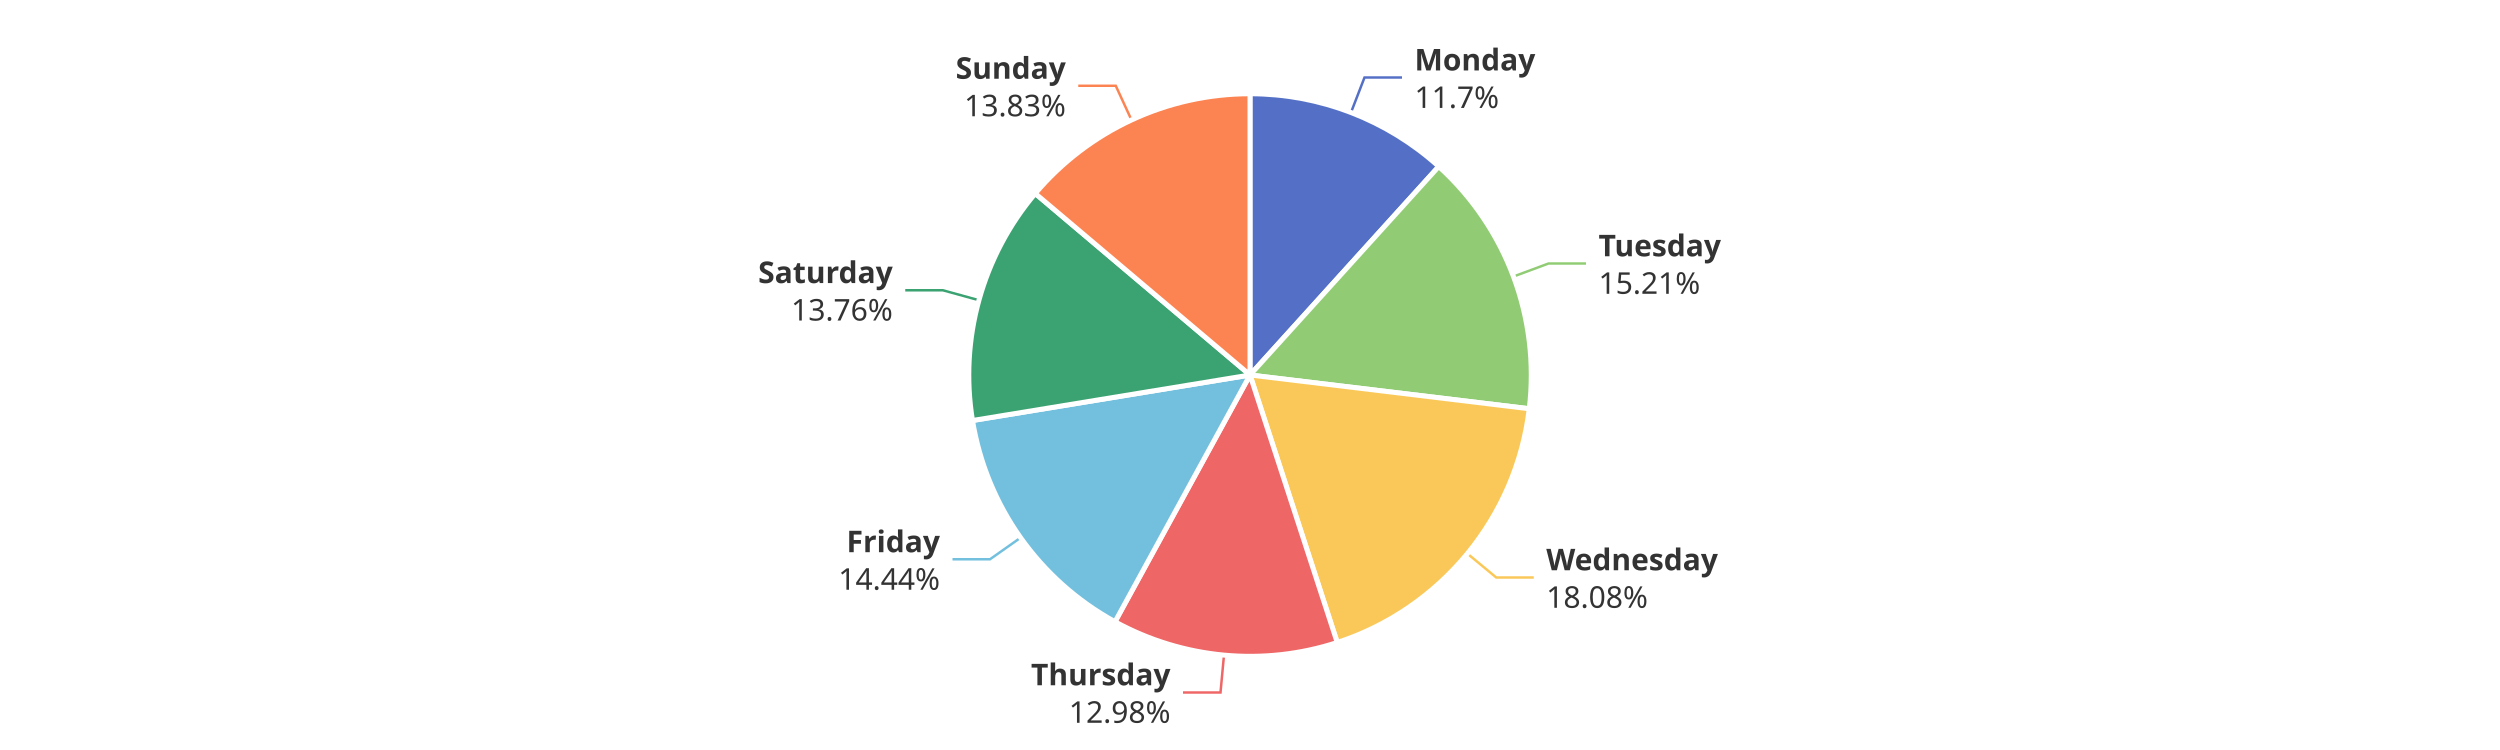
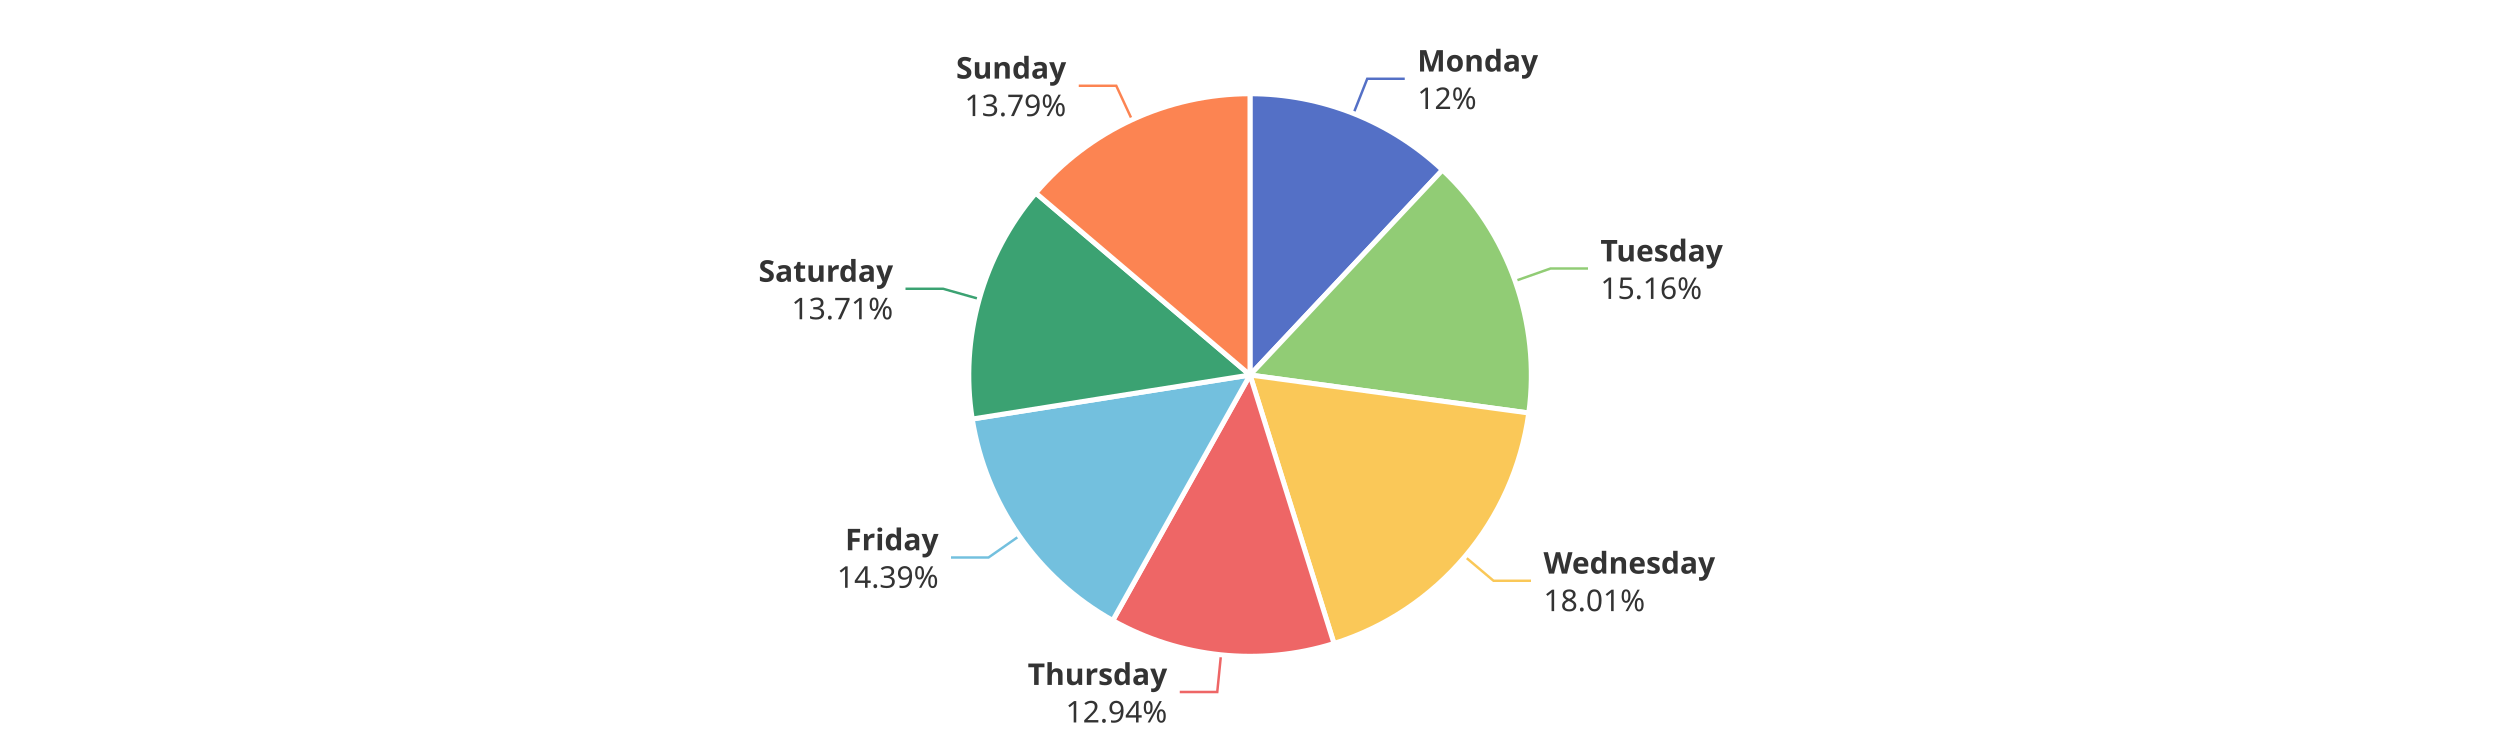
<svg xmlns="http://www.w3.org/2000/svg" width="1000" height="300" version="1.1" baseProfile="full" viewBox="0 0 1000 300">
  <rect width="1000" height="300" x="0" y="0" id="0" fill="#ffffff" />
-   <polyline points="540.4 45 545.8 31 560.8 31" fill="none" stroke="#5470c6" />
-   <polyline points="605.4 110.6 619.4 105.4 634.4 105.4" fill="none" stroke="#91cc75" />
-   <polyline points="586.9 221.4 598.5 231 613.5 231" fill="none" stroke="#fac858" />
-   <polyline points="489.6 262 488.2 277 473.2 277" fill="none" stroke="#ee6666" />
-   <polyline points="408.2 215.1 396 223.7 381 223.7" fill="none" stroke="#73c0de" />
-   <polyline points="391.6 120.1 377.1 116.1 362.1 116.1" fill="none" stroke="#3ba272" />
-   <polyline points="452.6 48 446.3 34.3 431.3 34.3" fill="none" stroke="#fc8452" />
-   <path d="M500 37.5A112.5 112.5 0 0 1 575.5 66.6L500 150Z" fill="#5470c6" stroke="#fff" stroke-width="2" stroke-linejoin="round" />
-   <path d="M575.5 66.6A112.5 112.5 0 0 1 611.7 163.5L500 150Z" fill="#91cc75" stroke="#fff" stroke-width="2" stroke-linejoin="round" />
-   <path d="M611.7 163.5A112.5 112.5 0 0 1 534.9 257L500 150Z" fill="#fac858" stroke="#fff" stroke-width="2" stroke-linejoin="round" />
-   <path d="M534.9 257A112.5 112.5 0 0 1 446 248.7L500 150Z" fill="#ee6666" stroke="#fff" stroke-width="2" stroke-linejoin="round" />
-   <path d="M446 248.7A112.5 112.5 0 0 1 389 168.2L500 150Z" fill="#73c0de" stroke="#fff" stroke-width="2" stroke-linejoin="round" />
-   <path d="M389 168.2A112.5 112.5 0 0 1 414.1 77.4L500 150Z" fill="#3ba272" stroke="#fff" stroke-width="2" stroke-linejoin="round" />
-   <path d="M414.1 77.4A112.5 112.5 0 0 1 500 37.5L500 150Z" fill="#fc8452" stroke="#fff" stroke-width="2" stroke-linejoin="round" />
-   <path d="M0 -15l42.8 0l0 30l-42.8 0Z" transform="translate(565.8209 31.0181)" fill="none" />
-   <text dominant-baseline="central" text-anchor="start" style="font-size:12px;font-family:sans-serif;font-weight:bold;" y="-7.5" transform="translate(565.8209 31.0181)" fill="#333" stroke="rgb(255,255,255)" stroke-width="2" paint-order="stroke" stroke-miterlimit="2">Monday</text>
-   <text dominant-baseline="central" text-anchor="start" style="font-size:12px;font-family:sans-serif;" y="7.5" transform="translate(565.8209 31.0181)" fill="#333" stroke="rgb(255,255,255)" stroke-width="2" paint-order="stroke" stroke-miterlimit="2">11.7%</text>
-   <path d="M0 -15l46.2 0l0 30l-46.2 0Z" transform="translate(639.4296 105.3589)" fill="none" />
-   <text dominant-baseline="central" text-anchor="start" style="font-size:12px;font-family:sans-serif;font-weight:bold;" y="-7.5" transform="translate(639.4296 105.3589)" fill="#333" stroke="rgb(255,255,255)" stroke-width="2" paint-order="stroke" stroke-miterlimit="2">Tuesday</text>
-   <text dominant-baseline="central" text-anchor="start" style="font-size:12px;font-family:sans-serif;" y="7.5" transform="translate(639.4296 105.3589)" fill="#333" stroke="rgb(255,255,255)" stroke-width="2" paint-order="stroke" stroke-miterlimit="2">15.21%</text>
-   <path d="M0 -15l63.6 0l0 30l-63.6 0Z" transform="translate(618.5024 230.9538)" fill="none" />
-   <text dominant-baseline="central" text-anchor="start" style="font-size:12px;font-family:sans-serif;font-weight:bold;" y="-7.5" transform="translate(618.5024 230.9538)" fill="#333" stroke="rgb(255,255,255)" stroke-width="2" paint-order="stroke" stroke-miterlimit="2">Wednesday</text>
-   <text dominant-baseline="central" text-anchor="start" style="font-size:12px;font-family:sans-serif;" y="7.5" transform="translate(618.5024 230.9538)" fill="#333" stroke="rgb(255,255,255)" stroke-width="2" paint-order="stroke" stroke-miterlimit="2">18.08%</text>
-   <path d="M-50.2 -15l50.2 0l0 30l-50.2 0Z" transform="translate(468.1994 276.9527)" fill="none" />
-   <text dominant-baseline="central" text-anchor="end" style="font-size:12px;font-family:sans-serif;font-weight:bold;" y="-7.5" transform="translate(468.1994 276.9527)" fill="#333" stroke="rgb(255,255,255)" stroke-width="2" paint-order="stroke" stroke-miterlimit="2">Thursday</text>
-   <text dominant-baseline="central" text-anchor="end" style="font-size:12px;font-family:sans-serif;" y="7.5" transform="translate(468.1994 276.9527)" fill="#333" stroke="rgb(255,255,255)" stroke-width="2" paint-order="stroke" stroke-miterlimit="2">12.98%</text>
-   <path d="M-40.9 -15l40.9 0l0 30l-40.9 0Z" transform="translate(375.9792 223.7287)" fill="none" />
-   <text dominant-baseline="central" text-anchor="end" style="font-size:12px;font-family:sans-serif;font-weight:bold;" y="-7.5" transform="translate(375.9792 223.7287)" fill="#333" stroke="rgb(255,255,255)" stroke-width="2" paint-order="stroke" stroke-miterlimit="2">Friday</text>
-   <text dominant-baseline="central" text-anchor="end" style="font-size:12px;font-family:sans-serif;" y="7.5" transform="translate(375.9792 223.7287)" fill="#333" stroke="rgb(255,255,255)" stroke-width="2" paint-order="stroke" stroke-miterlimit="2">14.44%</text>
-   <path d="M-48.2 -15l48.2 0l0 30l-48.2 0Z" transform="translate(357.0995 116.0632)" fill="none" />
-   <text dominant-baseline="central" text-anchor="end" style="font-size:12px;font-family:sans-serif;font-weight:bold;" y="-7.5" transform="translate(357.0995 116.0632)" fill="#333" stroke="rgb(255,255,255)" stroke-width="2" paint-order="stroke" stroke-miterlimit="2">Saturday</text>
-   <text dominant-baseline="central" text-anchor="end" style="font-size:12px;font-family:sans-serif;" y="7.5" transform="translate(357.0995 116.0632)" fill="#333" stroke="rgb(255,255,255)" stroke-width="2" paint-order="stroke" stroke-miterlimit="2">13.76%</text>
-   <path d="M-40.9 -15l40.9 0l0 30l-40.9 0Z" transform="translate(426.325 34.3486)" fill="none" />
-   <text dominant-baseline="central" text-anchor="end" style="font-size:12px;font-family:sans-serif;font-weight:bold;" y="-7.5" transform="translate(426.325 34.3486)" fill="#333" stroke="rgb(255,255,255)" stroke-width="2" paint-order="stroke" stroke-miterlimit="2">Sunday</text>
-   <text dominant-baseline="central" text-anchor="end" style="font-size:12px;font-family:sans-serif;" y="7.5" transform="translate(426.325 34.3486)" fill="#333" stroke="rgb(255,255,255)" stroke-width="2" paint-order="stroke" stroke-miterlimit="2">13.83%</text>
+   <polyline points="541.4 45.4 546.9 31.5 561.9 31.5" fill="none" stroke="#5470c6" />
+   <polyline points="606 112.4 620.2 107.4 635.2 107.4" fill="none" stroke="#91cc75" />
+   <polyline points="585.9 222.6 597.4 232.3 612.4 232.3" fill="none" stroke="#fac858" />
+   <polyline points="488.4 261.9 486.9 276.8 471.9 276.8" fill="none" stroke="#ee6666" />
+   <polyline points="407.7 214.4 395.4 223 380.4 223" fill="none" stroke="#73c0de" />
+   <polyline points="391.7 119.6 377.2 115.5 362.2 115.5" fill="none" stroke="#3ba272" />
+   <polyline points="452.8 47.9 446.5 34.3 431.5 34.3" fill="none" stroke="#fc8452" />
+   <path d="M500 37.5A112.5 112.5 0 0 1 577 68L500 150Z" fill="#5470c6" stroke="#fff" stroke-width="2" stroke-linejoin="round" />
+   <path d="M577 68A112.5 112.5 0 0 1 611.5 165.2L500 150Z" fill="#91cc75" stroke="#fff" stroke-width="2" stroke-linejoin="round" />
+   <path d="M611.5 165.2A112.5 112.5 0 0 1 533.6 257.4L500 150Z" fill="#fac858" stroke="#fff" stroke-width="2" stroke-linejoin="round" />
+   <path d="M533.6 257.4A112.5 112.5 0 0 1 445.1 248.2L500 150Z" fill="#ee6666" stroke="#fff" stroke-width="2" stroke-linejoin="round" />
+   <path d="M445.1 248.2A112.5 112.5 0 0 1 388.9 167.6L500 150Z" fill="#73c0de" stroke="#fff" stroke-width="2" stroke-linejoin="round" />
+   <path d="M388.9 167.6A112.5 112.5 0 0 1 414.3 77.2L500 150Z" fill="#3ba272" stroke="#fff" stroke-width="2" stroke-linejoin="round" />
+   <path d="M414.3 77.2A112.5 112.5 0 0 1 500 37.5L500 150Z" fill="#fc8452" stroke="#fff" stroke-width="2" stroke-linejoin="round" />
+   <path d="M0 -15l42.8 0l0 30l-42.8 0Z" transform="translate(566.9359 31.4535)" fill="none" />
+   <text dominant-baseline="central" text-anchor="start" style="font-size:12px;font-family:sans-serif;font-weight:bold;" y="-7.5" transform="translate(566.9359 31.4535)" fill="#333" stroke="rgb(255,255,255)" stroke-width="2" paint-order="stroke" stroke-miterlimit="2">Monday</text>
+   <text dominant-baseline="central" text-anchor="start" style="font-size:12px;font-family:sans-serif;" y="7.5" transform="translate(566.9359 31.4535)" fill="#333" stroke="rgb(255,255,255)" stroke-width="2" paint-order="stroke" stroke-miterlimit="2">12%</text>
+   <path d="M0 -15l46.2 0l0 30l-46.2 0Z" transform="translate(640.1779 107.4145)" fill="none" />
+   <text dominant-baseline="central" text-anchor="start" style="font-size:12px;font-family:sans-serif;font-weight:bold;" y="-7.5" transform="translate(640.1779 107.4145)" fill="#333" stroke="rgb(255,255,255)" stroke-width="2" paint-order="stroke" stroke-miterlimit="2">Tuesday</text>
+   <text dominant-baseline="central" text-anchor="start" style="font-size:12px;font-family:sans-serif;" y="7.5" transform="translate(640.1779 107.4145)" fill="#333" stroke="rgb(255,255,255)" stroke-width="2" paint-order="stroke" stroke-miterlimit="2">15.16%</text>
+   <path d="M0 -15l63.6 0l0 30l-63.6 0Z" transform="translate(617.3926 232.2857)" fill="none" />
+   <text dominant-baseline="central" text-anchor="start" style="font-size:12px;font-family:sans-serif;font-weight:bold;" y="-7.5" transform="translate(617.3926 232.2857)" fill="#333" stroke="rgb(255,255,255)" stroke-width="2" paint-order="stroke" stroke-miterlimit="2">Wednesday</text>
+   <text dominant-baseline="central" text-anchor="start" style="font-size:12px;font-family:sans-serif;" y="7.5" transform="translate(617.3926 232.2857)" fill="#333" stroke="rgb(255,255,255)" stroke-width="2" paint-order="stroke" stroke-miterlimit="2">18.01%</text>
+   <path d="M-50.2 -15l50.2 0l0 30l-50.2 0Z" transform="translate(466.8851 276.8237)" fill="none" />
+   <text dominant-baseline="central" text-anchor="end" style="font-size:12px;font-family:sans-serif;font-weight:bold;" y="-7.5" transform="translate(466.8851 276.8237)" fill="#333" stroke="rgb(255,255,255)" stroke-width="2" paint-order="stroke" stroke-miterlimit="2">Thursday</text>
+   <text dominant-baseline="central" text-anchor="end" style="font-size:12px;font-family:sans-serif;" y="7.5" transform="translate(466.8851 276.8237)" fill="#333" stroke="rgb(255,255,255)" stroke-width="2" paint-order="stroke" stroke-miterlimit="2">12.94%</text>
+   <path d="M-40.9 -15l40.9 0l0 30l-40.9 0Z" transform="translate(375.4332 222.9522)" fill="none" />
+   <text dominant-baseline="central" text-anchor="end" style="font-size:12px;font-family:sans-serif;font-weight:bold;" y="-7.5" transform="translate(375.4332 222.9522)" fill="#333" stroke="rgb(255,255,255)" stroke-width="2" paint-order="stroke" stroke-miterlimit="2">Friday</text>
+   <text dominant-baseline="central" text-anchor="end" style="font-size:12px;font-family:sans-serif;" y="7.5" transform="translate(375.4332 222.9522)" fill="#333" stroke="rgb(255,255,255)" stroke-width="2" paint-order="stroke" stroke-miterlimit="2">14.39%</text>
+   <path d="M-48.2 -15l48.2 0l0 30l-48.2 0Z" transform="translate(357.2436 115.5456)" fill="none" />
+   <text dominant-baseline="central" text-anchor="end" style="font-size:12px;font-family:sans-serif;font-weight:bold;" y="-7.5" transform="translate(357.2436 115.5456)" fill="#333" stroke="rgb(255,255,255)" stroke-width="2" paint-order="stroke" stroke-miterlimit="2">Saturday</text>
+   <text dominant-baseline="central" text-anchor="end" style="font-size:12px;font-family:sans-serif;" y="7.5" transform="translate(357.2436 115.5456)" fill="#333" stroke="rgb(255,255,255)" stroke-width="2" paint-order="stroke" stroke-miterlimit="2">13.71%</text>
+   <path d="M-40.9 -15l40.9 0l0 30l-40.9 0Z" transform="translate(426.4754 34.2789)" fill="none" />
+   <text dominant-baseline="central" text-anchor="end" style="font-size:12px;font-family:sans-serif;font-weight:bold;" y="-7.5" transform="translate(426.4754 34.2789)" fill="#333" stroke="rgb(255,255,255)" stroke-width="2" paint-order="stroke" stroke-miterlimit="2">Sunday</text>
+   <text dominant-baseline="central" text-anchor="end" style="font-size:12px;font-family:sans-serif;" y="7.5" transform="translate(426.4754 34.2789)" fill="#333" stroke="rgb(255,255,255)" stroke-width="2" paint-order="stroke" stroke-miterlimit="2">13.79%</text>
</svg>
